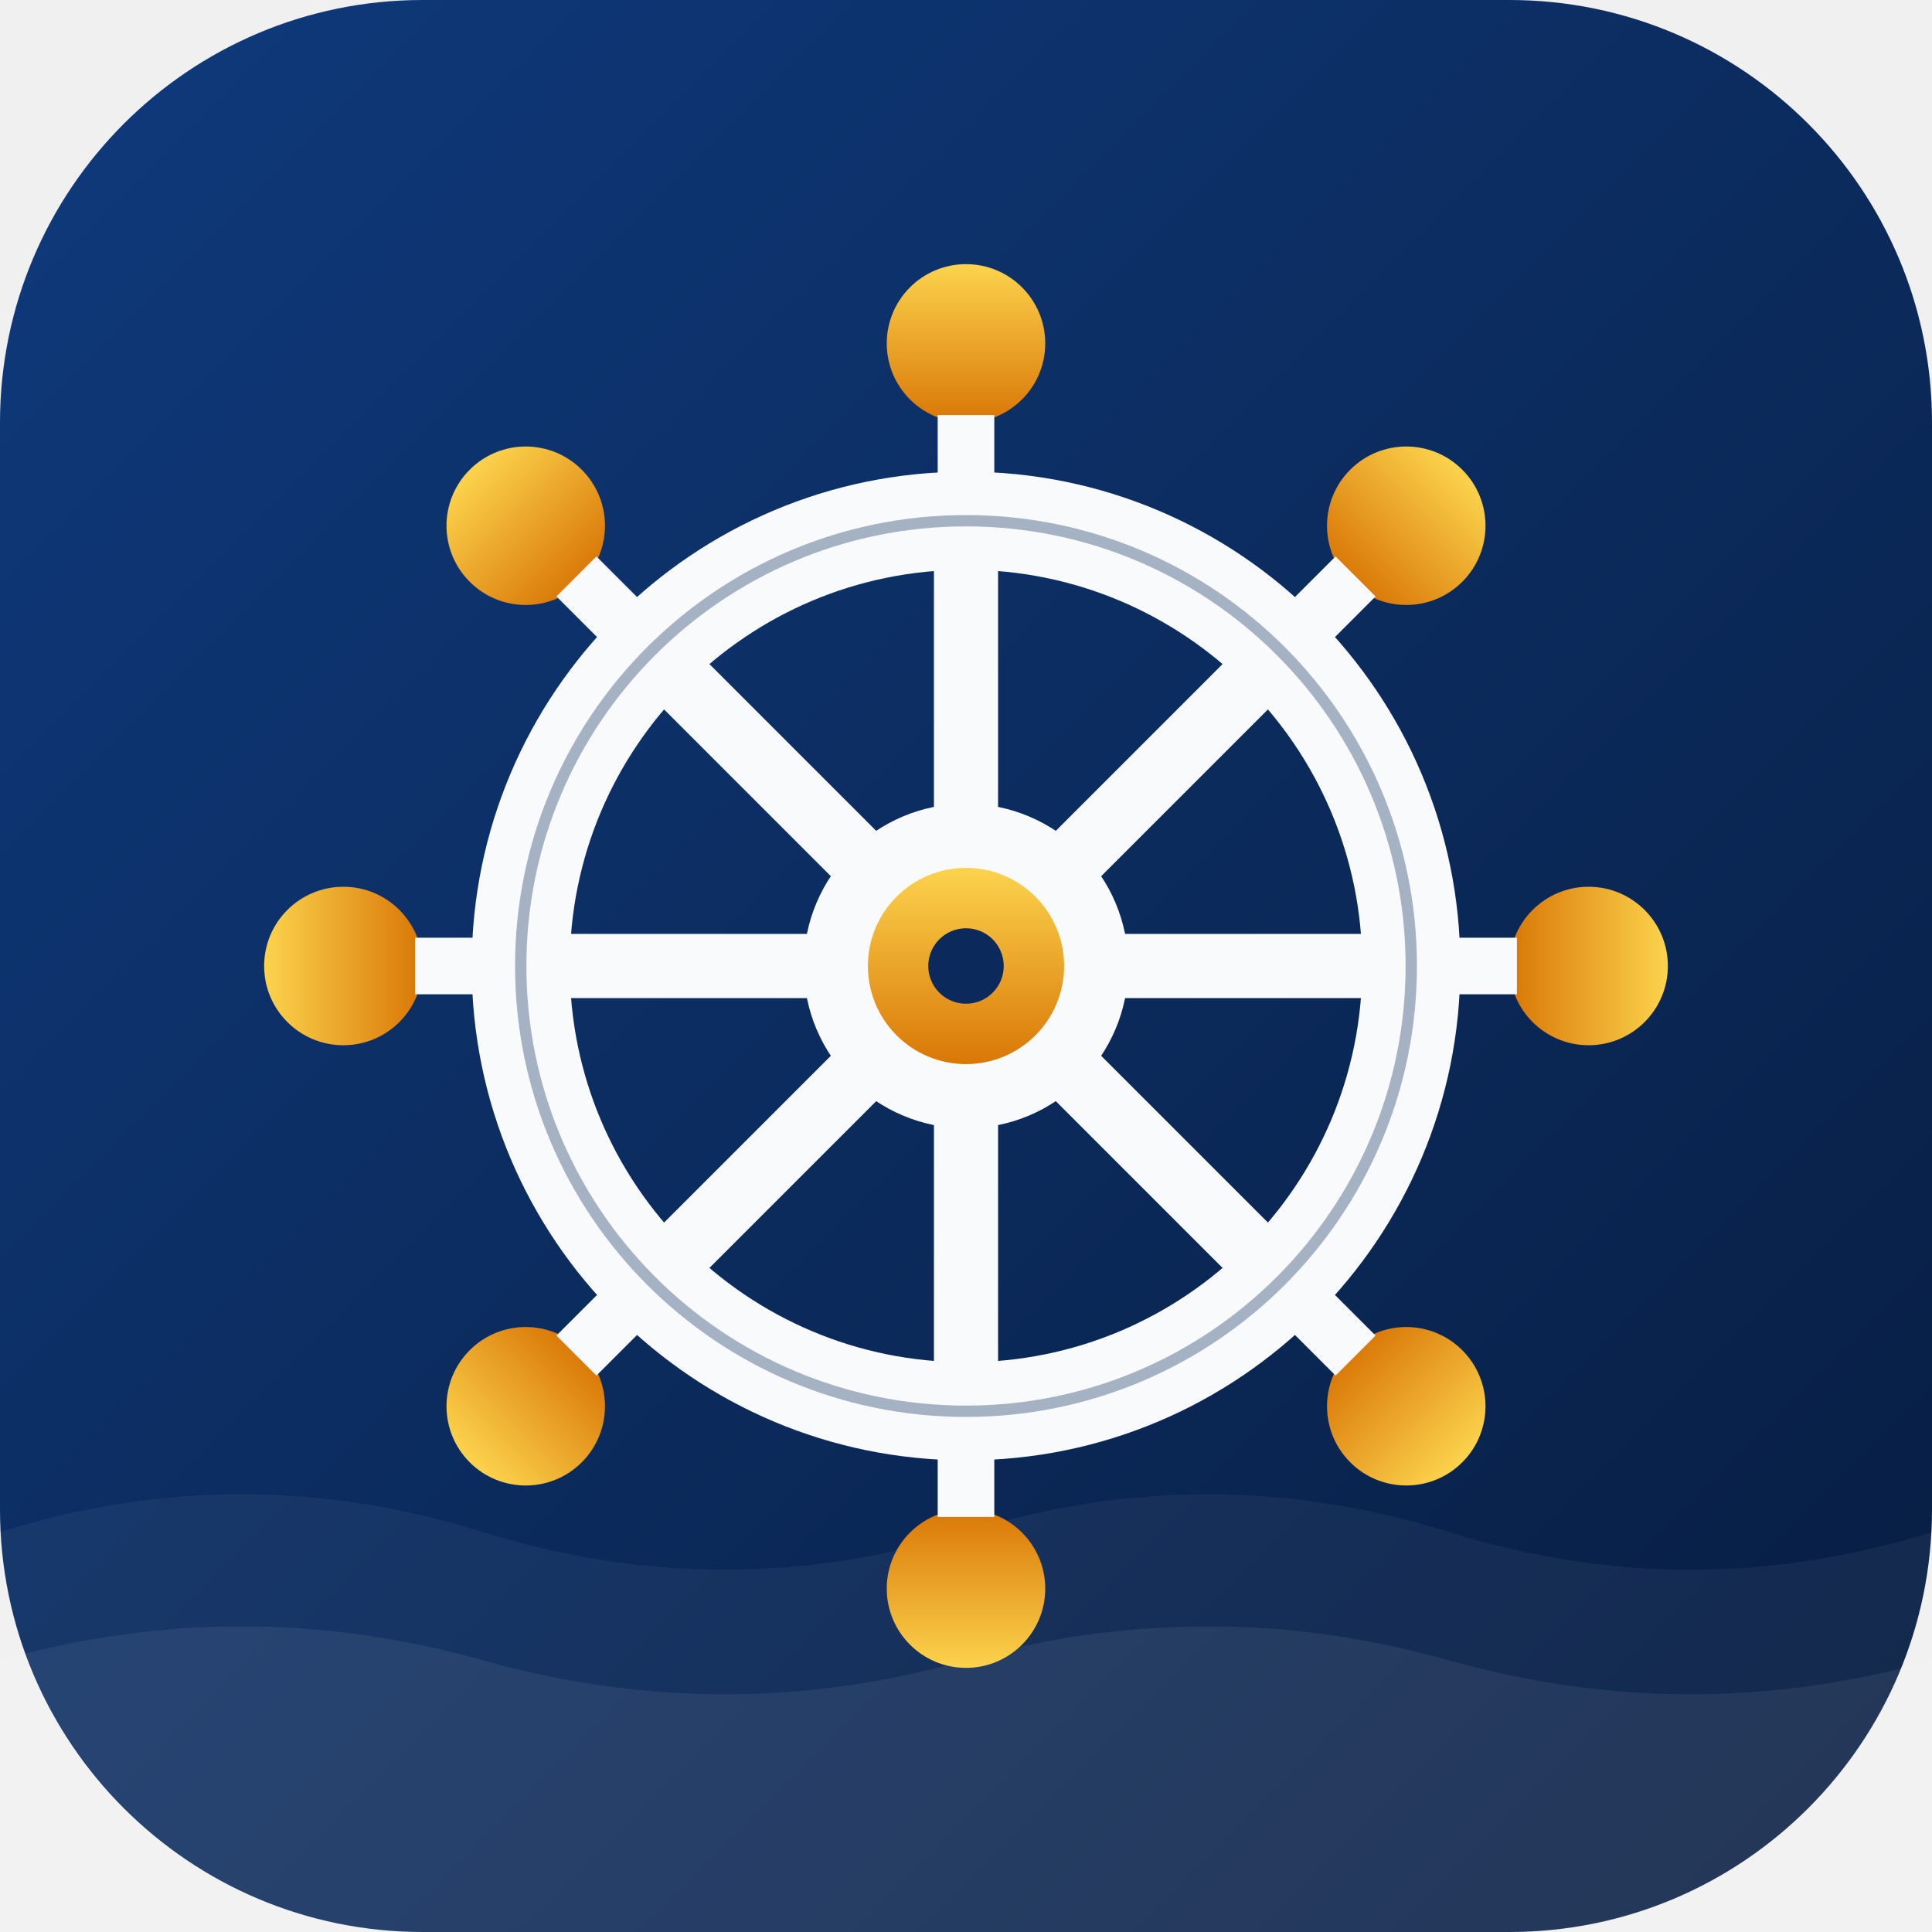
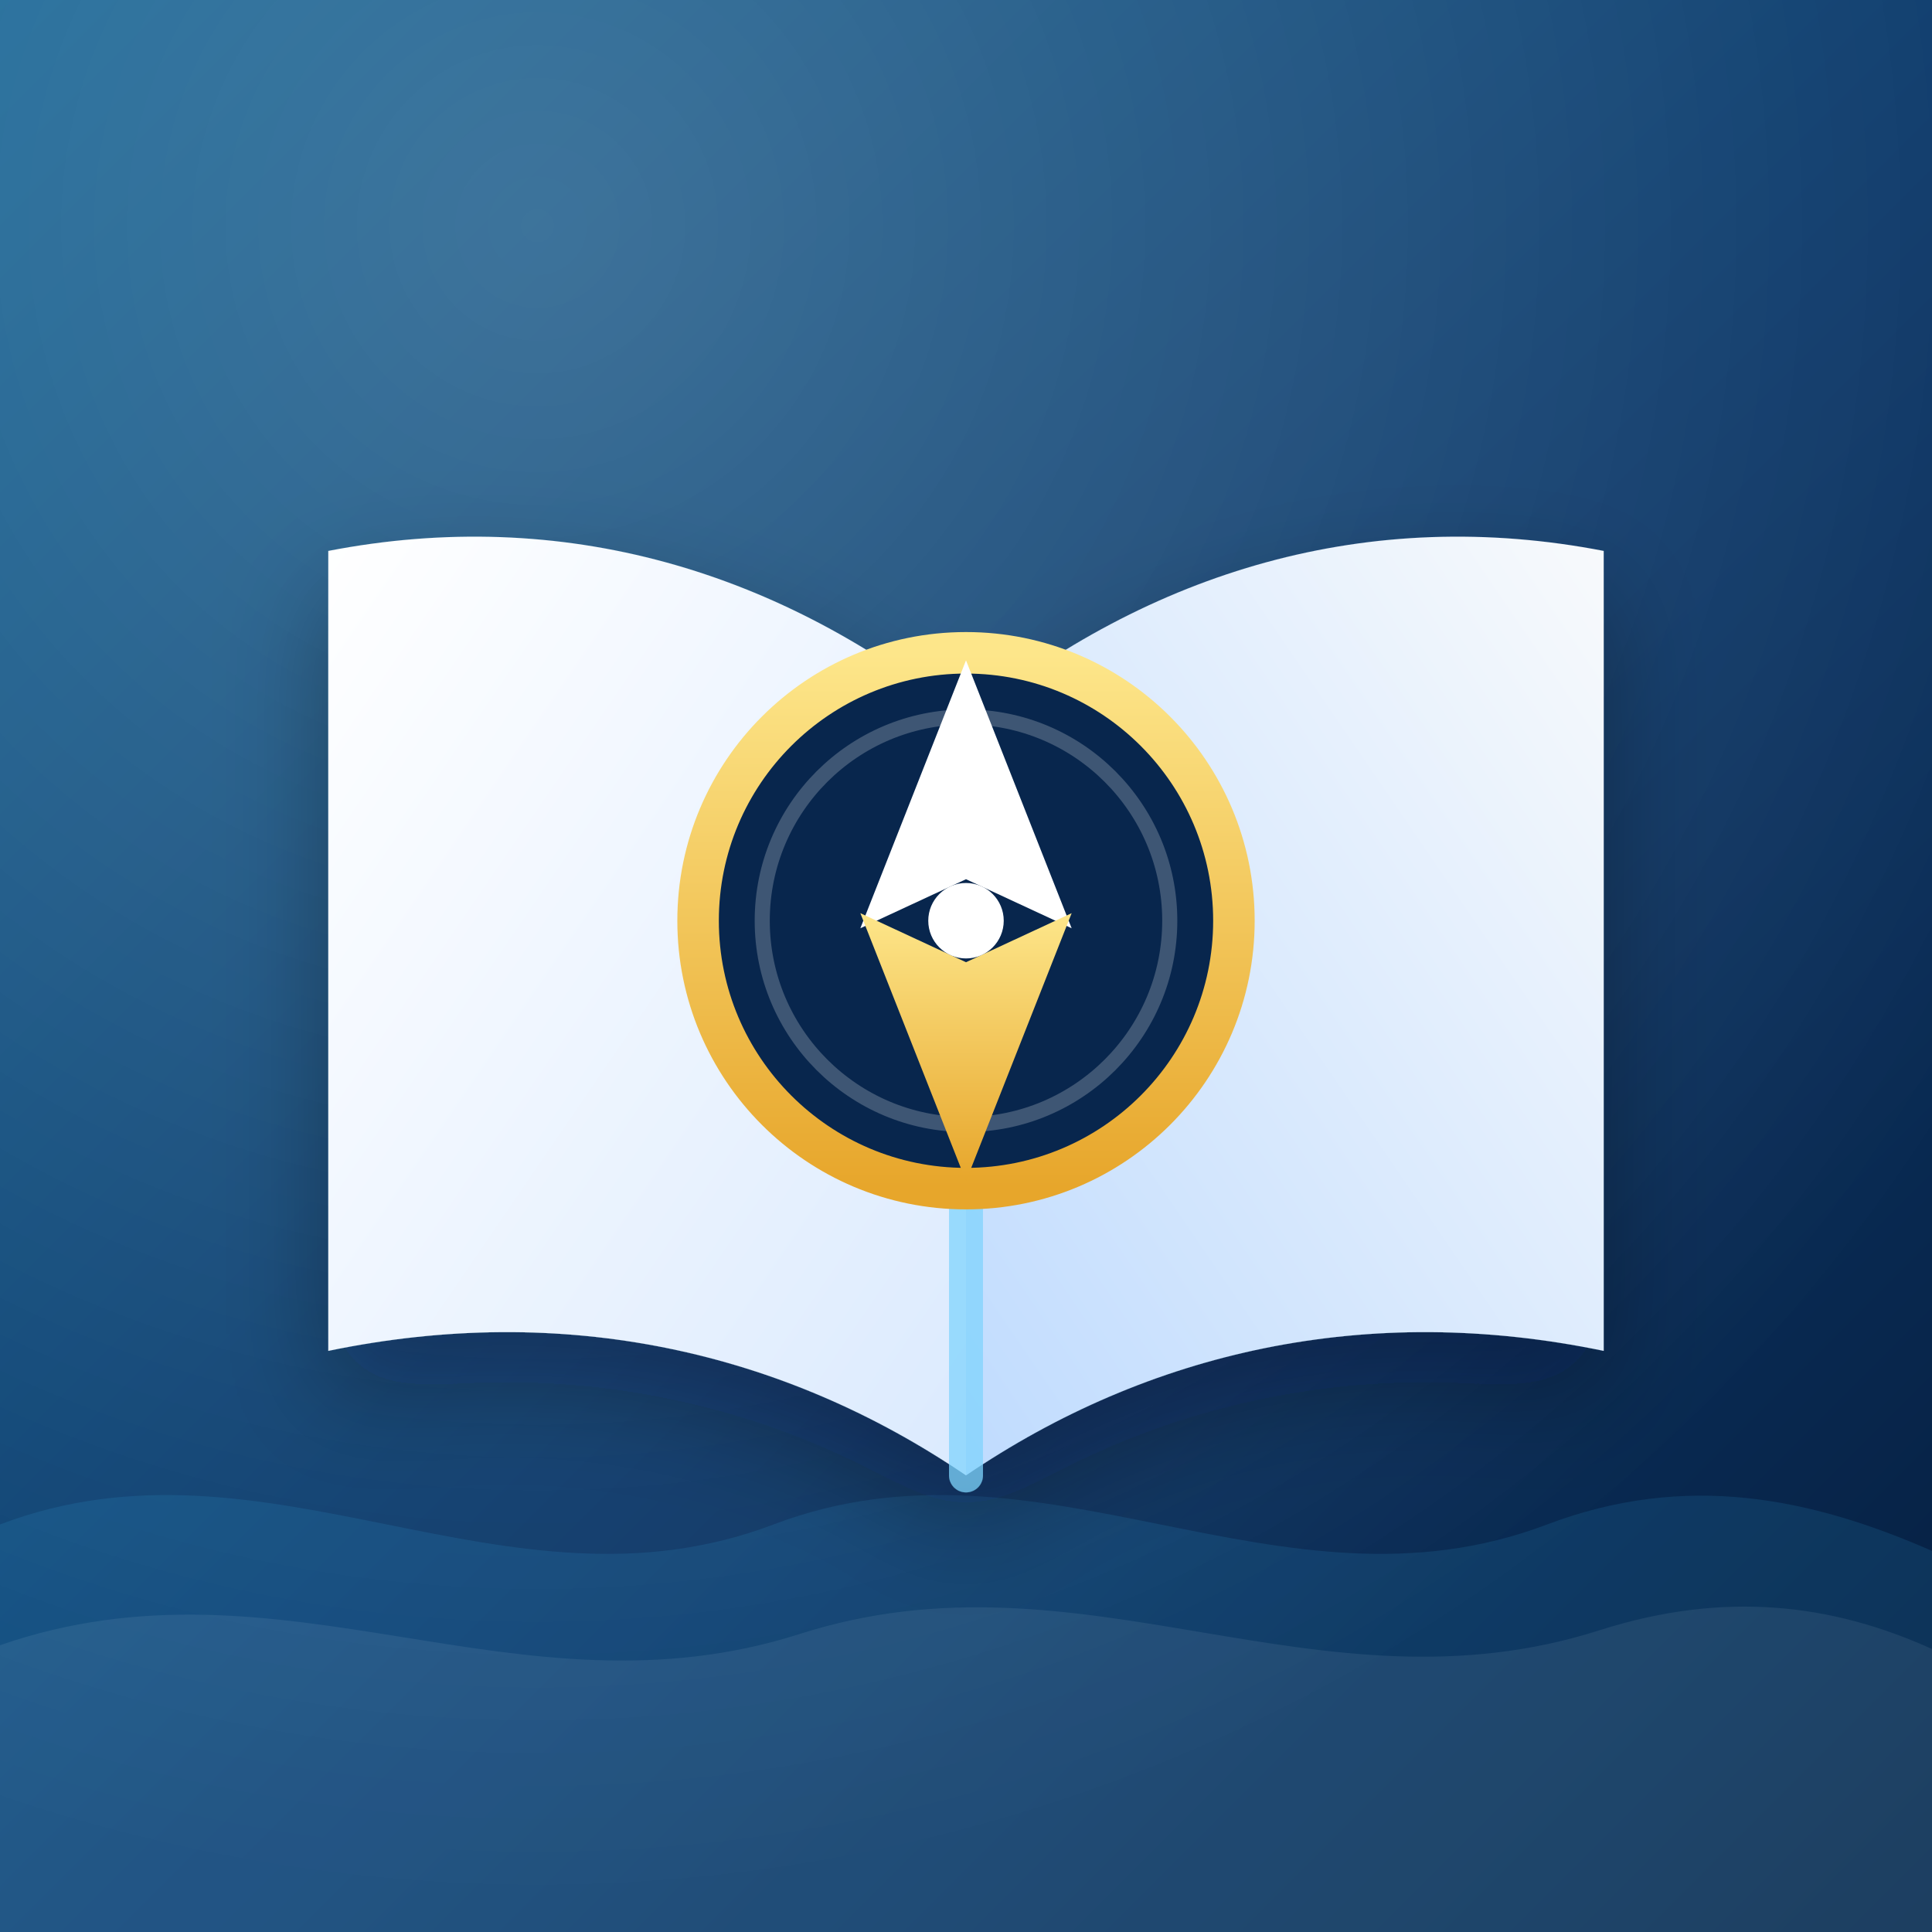
- <svg xmlns="http://www.w3.org/2000/svg" viewBox="0 0 512 512" width="512" height="512" role="img" aria-label="Marine Expert Pro">
+ <svg xmlns="http://www.w3.org/2000/svg" viewBox="0 0 1024 1024" role="img" aria-label="Mariner's Book">
  <defs>
-     <linearGradient id="bg" x1="0" y1="0" x2="1" y2="1">
-       <stop offset="0" stop-color="#0f3a7d" />
-       <stop offset="0.55" stop-color="#0b2a5b" />
-       <stop offset="1" stop-color="#071c3f" />
+     <linearGradient id="icon-bg" x1="0" y1="0" x2="1" y2="1">
+       <stop offset="0" stop-color="#0e5f91" />
+       <stop offset="0.55" stop-color="#0b3768" />
+       <stop offset="1" stop-color="#061d3d" />
    </linearGradient>
-     <linearGradient id="gold" x1="0" y1="0" x2="0" y2="1">
-       <stop offset="0" stop-color="#fcd34d" />
-       <stop offset="1" stop-color="#d97706" />
+     <linearGradient id="page-left" x1="0" y1="0" x2="1" y2="1">
+       <stop offset="0" stop-color="#ffffff" />
+       <stop offset="1" stop-color="#dbeafe" />
    </linearGradient>
+     <linearGradient id="page-right" x1="1" y1="0" x2="0" y2="1">
+       <stop offset="0" stop-color="#f8fafc" />
+       <stop offset="1" stop-color="#bfdbfe" />
+     </linearGradient>
+     <linearGradient id="icon-gold" x1="0" y1="0" x2="0" y2="1">
+       <stop offset="0" stop-color="#fde68a" />
+       <stop offset="1" stop-color="#e7a62b" />
+     </linearGradient>
+     <radialGradient id="top-light" cx="0.28" cy="0.12" r="0.86">
+       <stop offset="0" stop-color="#ffffff" stop-opacity="0.2" />
+       <stop offset="1" stop-color="#ffffff" stop-opacity="0" />
+     </radialGradient>
+     <filter id="book-shadow" x="-20%" y="-20%" width="140%" height="155%">
+       <feDropShadow dx="0" dy="26" stdDeviation="28" flood-color="#020617" flood-opacity="0.32" />
+     </filter>
  </defs>
-   <rect width="512" height="512" rx="112" fill="url(#bg)" />
-   <path d="M0 406 Q64 386 128 406 T256 406 T384 406 T512 406 V512 H0 Z" fill="#ffffff" opacity="0.05" />
-   <path d="M0 440 Q64 422 128 440 T256 440 T384 440 T512 440 V512 H0 Z" fill="#ffffff" opacity="0.07" />
-   <g transform="translate(256 256)">
-     <g stroke="#f8fafc" stroke-width="17" stroke-linecap="round">
-       <line x1="0" y1="-118" x2="0" y2="118" transform="rotate(0)" />
-       <line x1="0" y1="-118" x2="0" y2="118" transform="rotate(45)" />
-       <line x1="0" y1="-118" x2="0" y2="118" transform="rotate(90)" />
-       <line x1="0" y1="-118" x2="0" y2="118" transform="rotate(135)" />
-     </g>
-     <g fill="url(#gold)">
-       <circle cx="0" cy="-165" r="21" transform="rotate(0)" />
-       <circle cx="0" cy="-165" r="21" transform="rotate(45)" />
-       <circle cx="0" cy="-165" r="21" transform="rotate(90)" />
-       <circle cx="0" cy="-165" r="21" transform="rotate(135)" />
-       <circle cx="0" cy="-165" r="21" transform="rotate(180)" />
-       <circle cx="0" cy="-165" r="21" transform="rotate(225)" />
-       <circle cx="0" cy="-165" r="21" transform="rotate(270)" />
-       <circle cx="0" cy="-165" r="21" transform="rotate(315)" />
-     </g>
-     <g stroke="#f8fafc" stroke-width="15">
-       <line x1="0" y1="-118" x2="0" y2="-146" transform="rotate(0)" />
-       <line x1="0" y1="-118" x2="0" y2="-146" transform="rotate(45)" />
-       <line x1="0" y1="-118" x2="0" y2="-146" transform="rotate(90)" />
-       <line x1="0" y1="-118" x2="0" y2="-146" transform="rotate(135)" />
-       <line x1="0" y1="-118" x2="0" y2="-146" transform="rotate(180)" />
-       <line x1="0" y1="-118" x2="0" y2="-146" transform="rotate(225)" />
-       <line x1="0" y1="-118" x2="0" y2="-146" transform="rotate(270)" />
-       <line x1="0" y1="-118" x2="0" y2="-146" transform="rotate(315)" />
-     </g>
-     <circle r="118" fill="none" stroke="#f8fafc" stroke-width="26" />
-     <circle r="118" fill="none" stroke="#0b2a5b" stroke-width="3" opacity="0.35" />
-     <circle r="43" fill="#f8fafc" />
-     <circle r="26" fill="url(#gold)" />
-     <circle r="10" fill="#0b2a5b" />
+   <rect width="1024" height="1024" fill="url(#icon-bg)" />
+   <rect width="1024" height="1024" fill="url(#top-light)" />
+   <path d="M0 808 C142 754 268 862 410 808 C552 754 678 862 820 808 C894 780 960 794 1024 822 V1024 H0 Z" fill="#38bdf8" opacity="0.12" />
+   <path d="M0 872 C150 820 274 914 424 866 C574 818 698 912 848 864 C914 843 971 850 1024 874 V1024 H0 Z" fill="#e0f2fe" opacity="0.08" />
+   <g filter="url(#book-shadow)">
+     <path d="M174 292 C298 268 414 302 512 382 V782 C415 716 299 690 174 716 Z" fill="url(#page-left)" />
+     <path d="M850 292 C726 268 610 302 512 382 V782 C609 716 725 690 850 716 Z" fill="url(#page-right)" />
+     <path d="M512 382 V782" fill="none" stroke="#7dd3fc" stroke-width="18" stroke-linecap="round" opacity="0.72" />
  </g>
+   <circle cx="512" cy="488" r="142" fill="#08264d" stroke="url(#icon-gold)" stroke-width="22" />
+   <circle cx="512" cy="488" r="108" fill="none" stroke="#ffffff" stroke-width="8" opacity="0.22" />
+   <path d="M512 350 L568 492 L512 466 L456 492 Z" fill="#ffffff" />
+   <path d="M512 626 L456 484 L512 510 L568 484 Z" fill="url(#icon-gold)" />
+   <circle cx="512" cy="488" r="20" fill="#ffffff" />
</svg>
